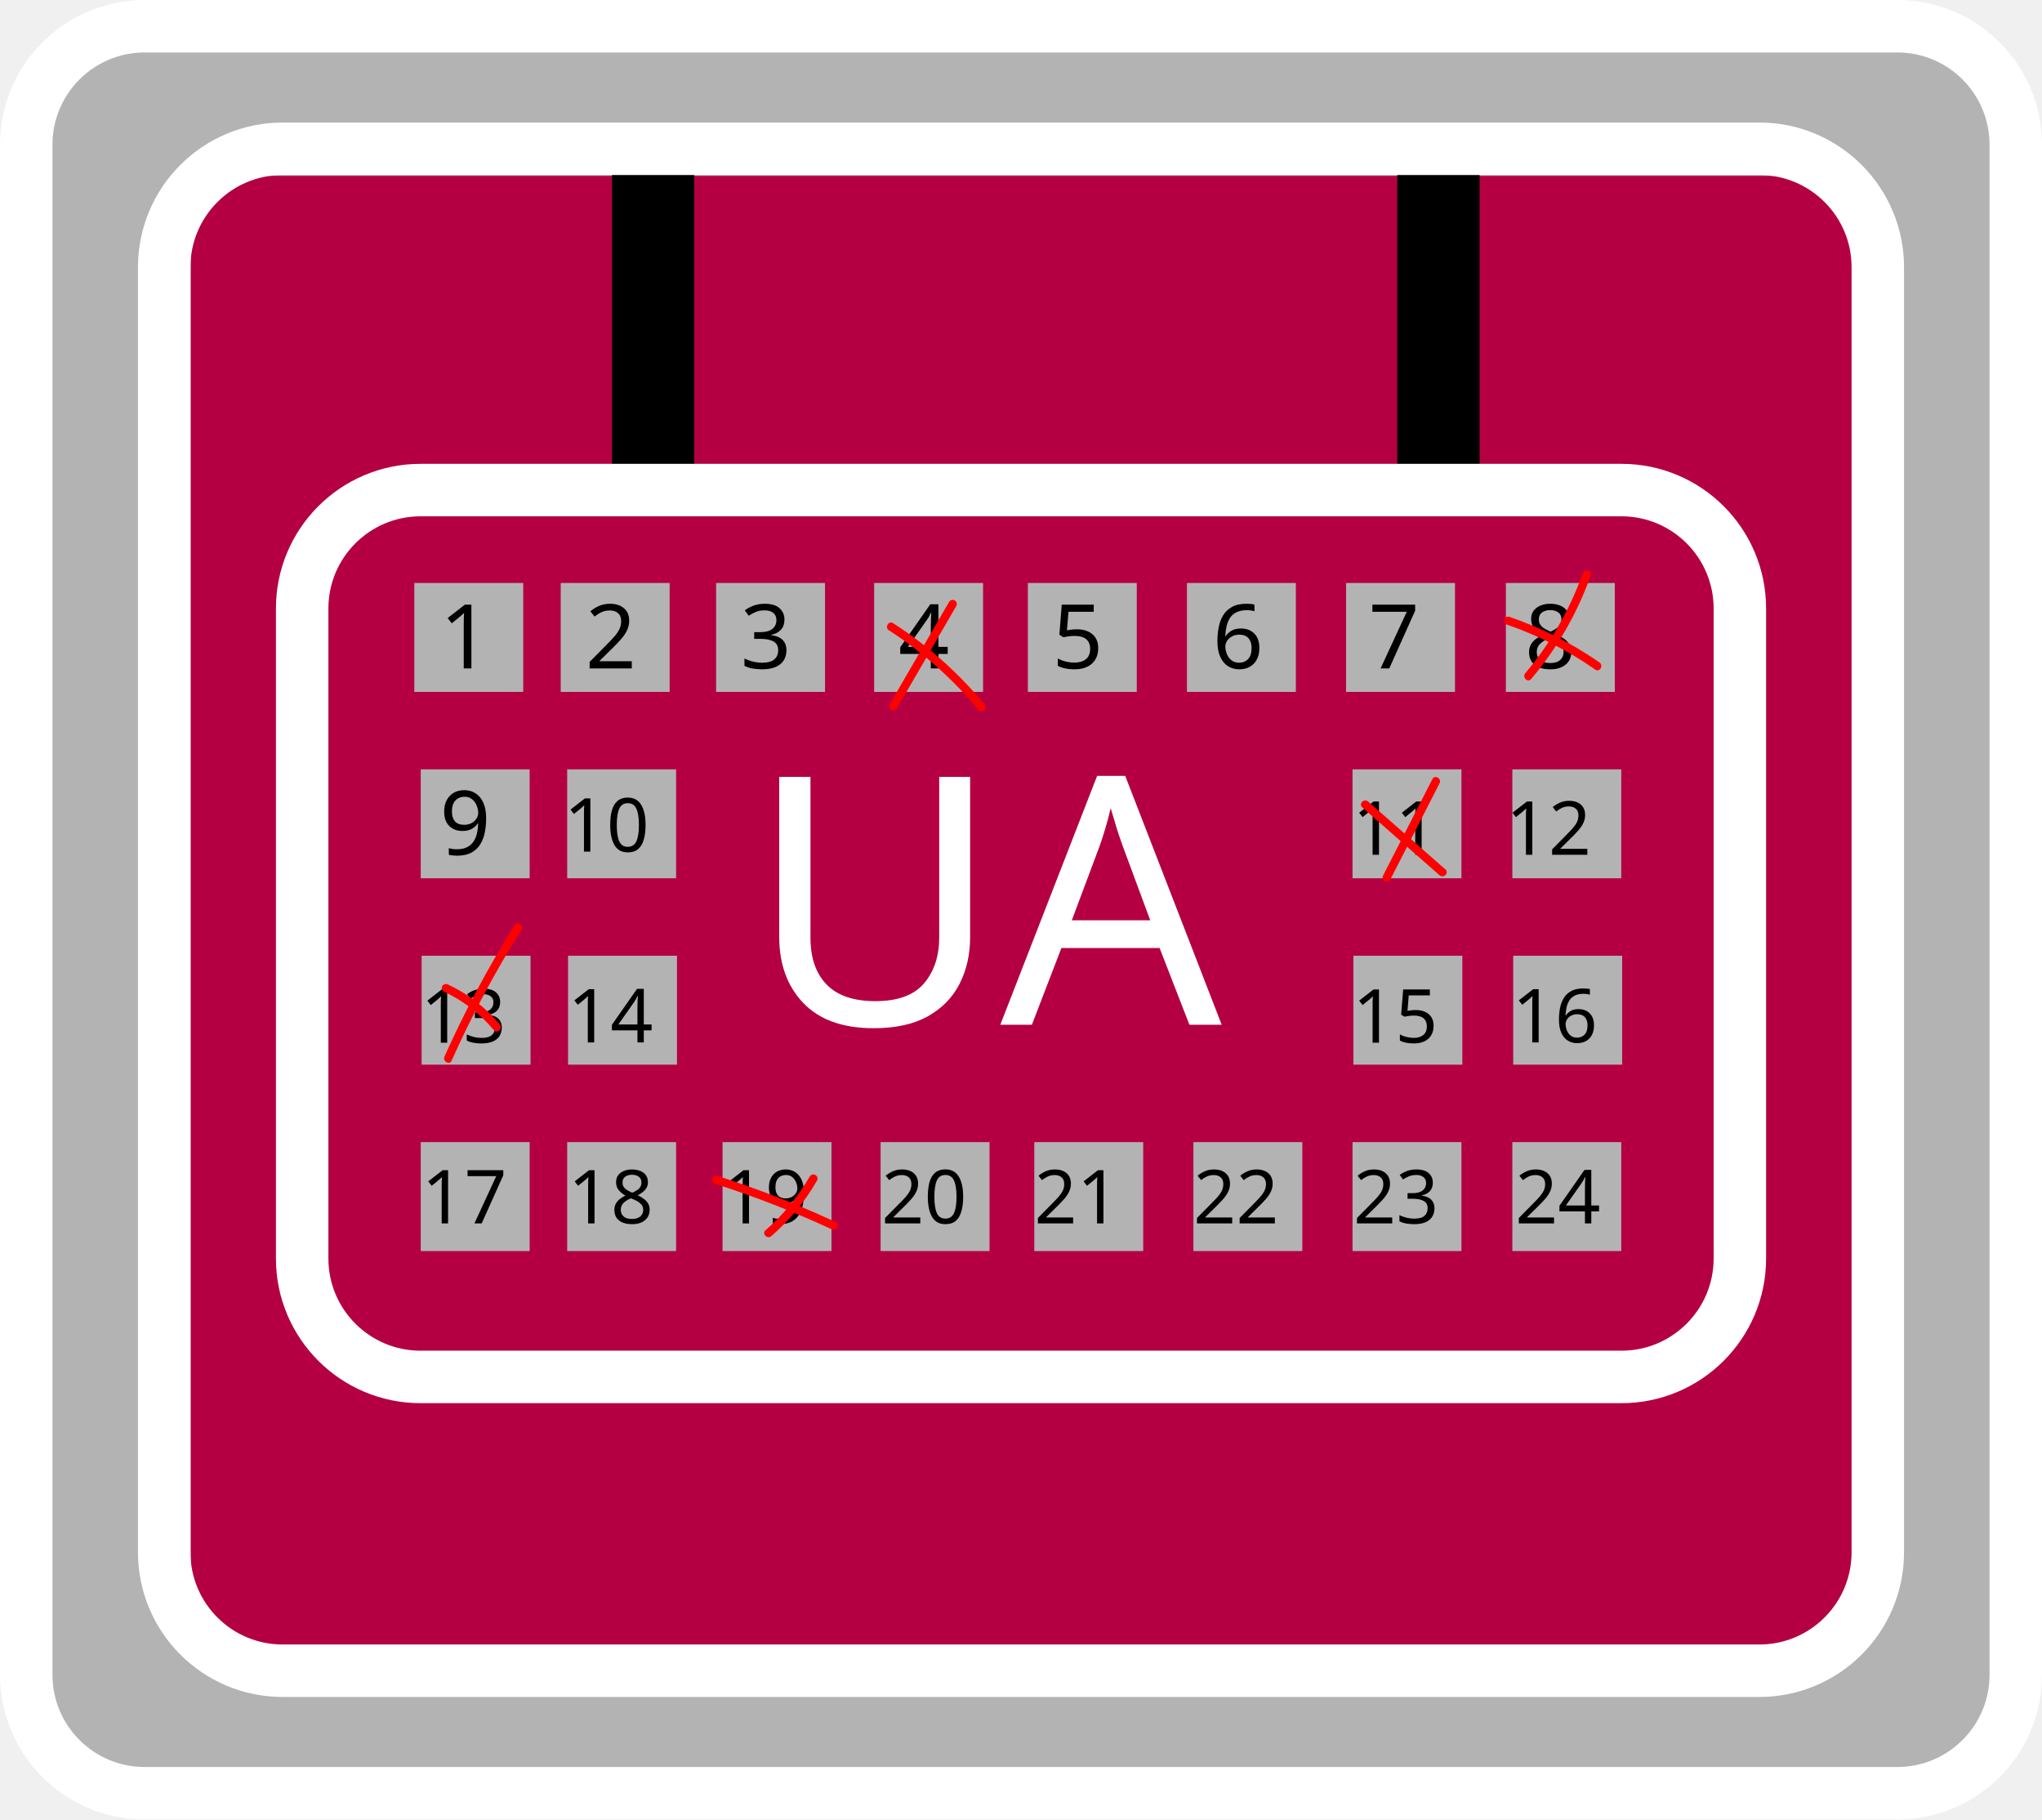
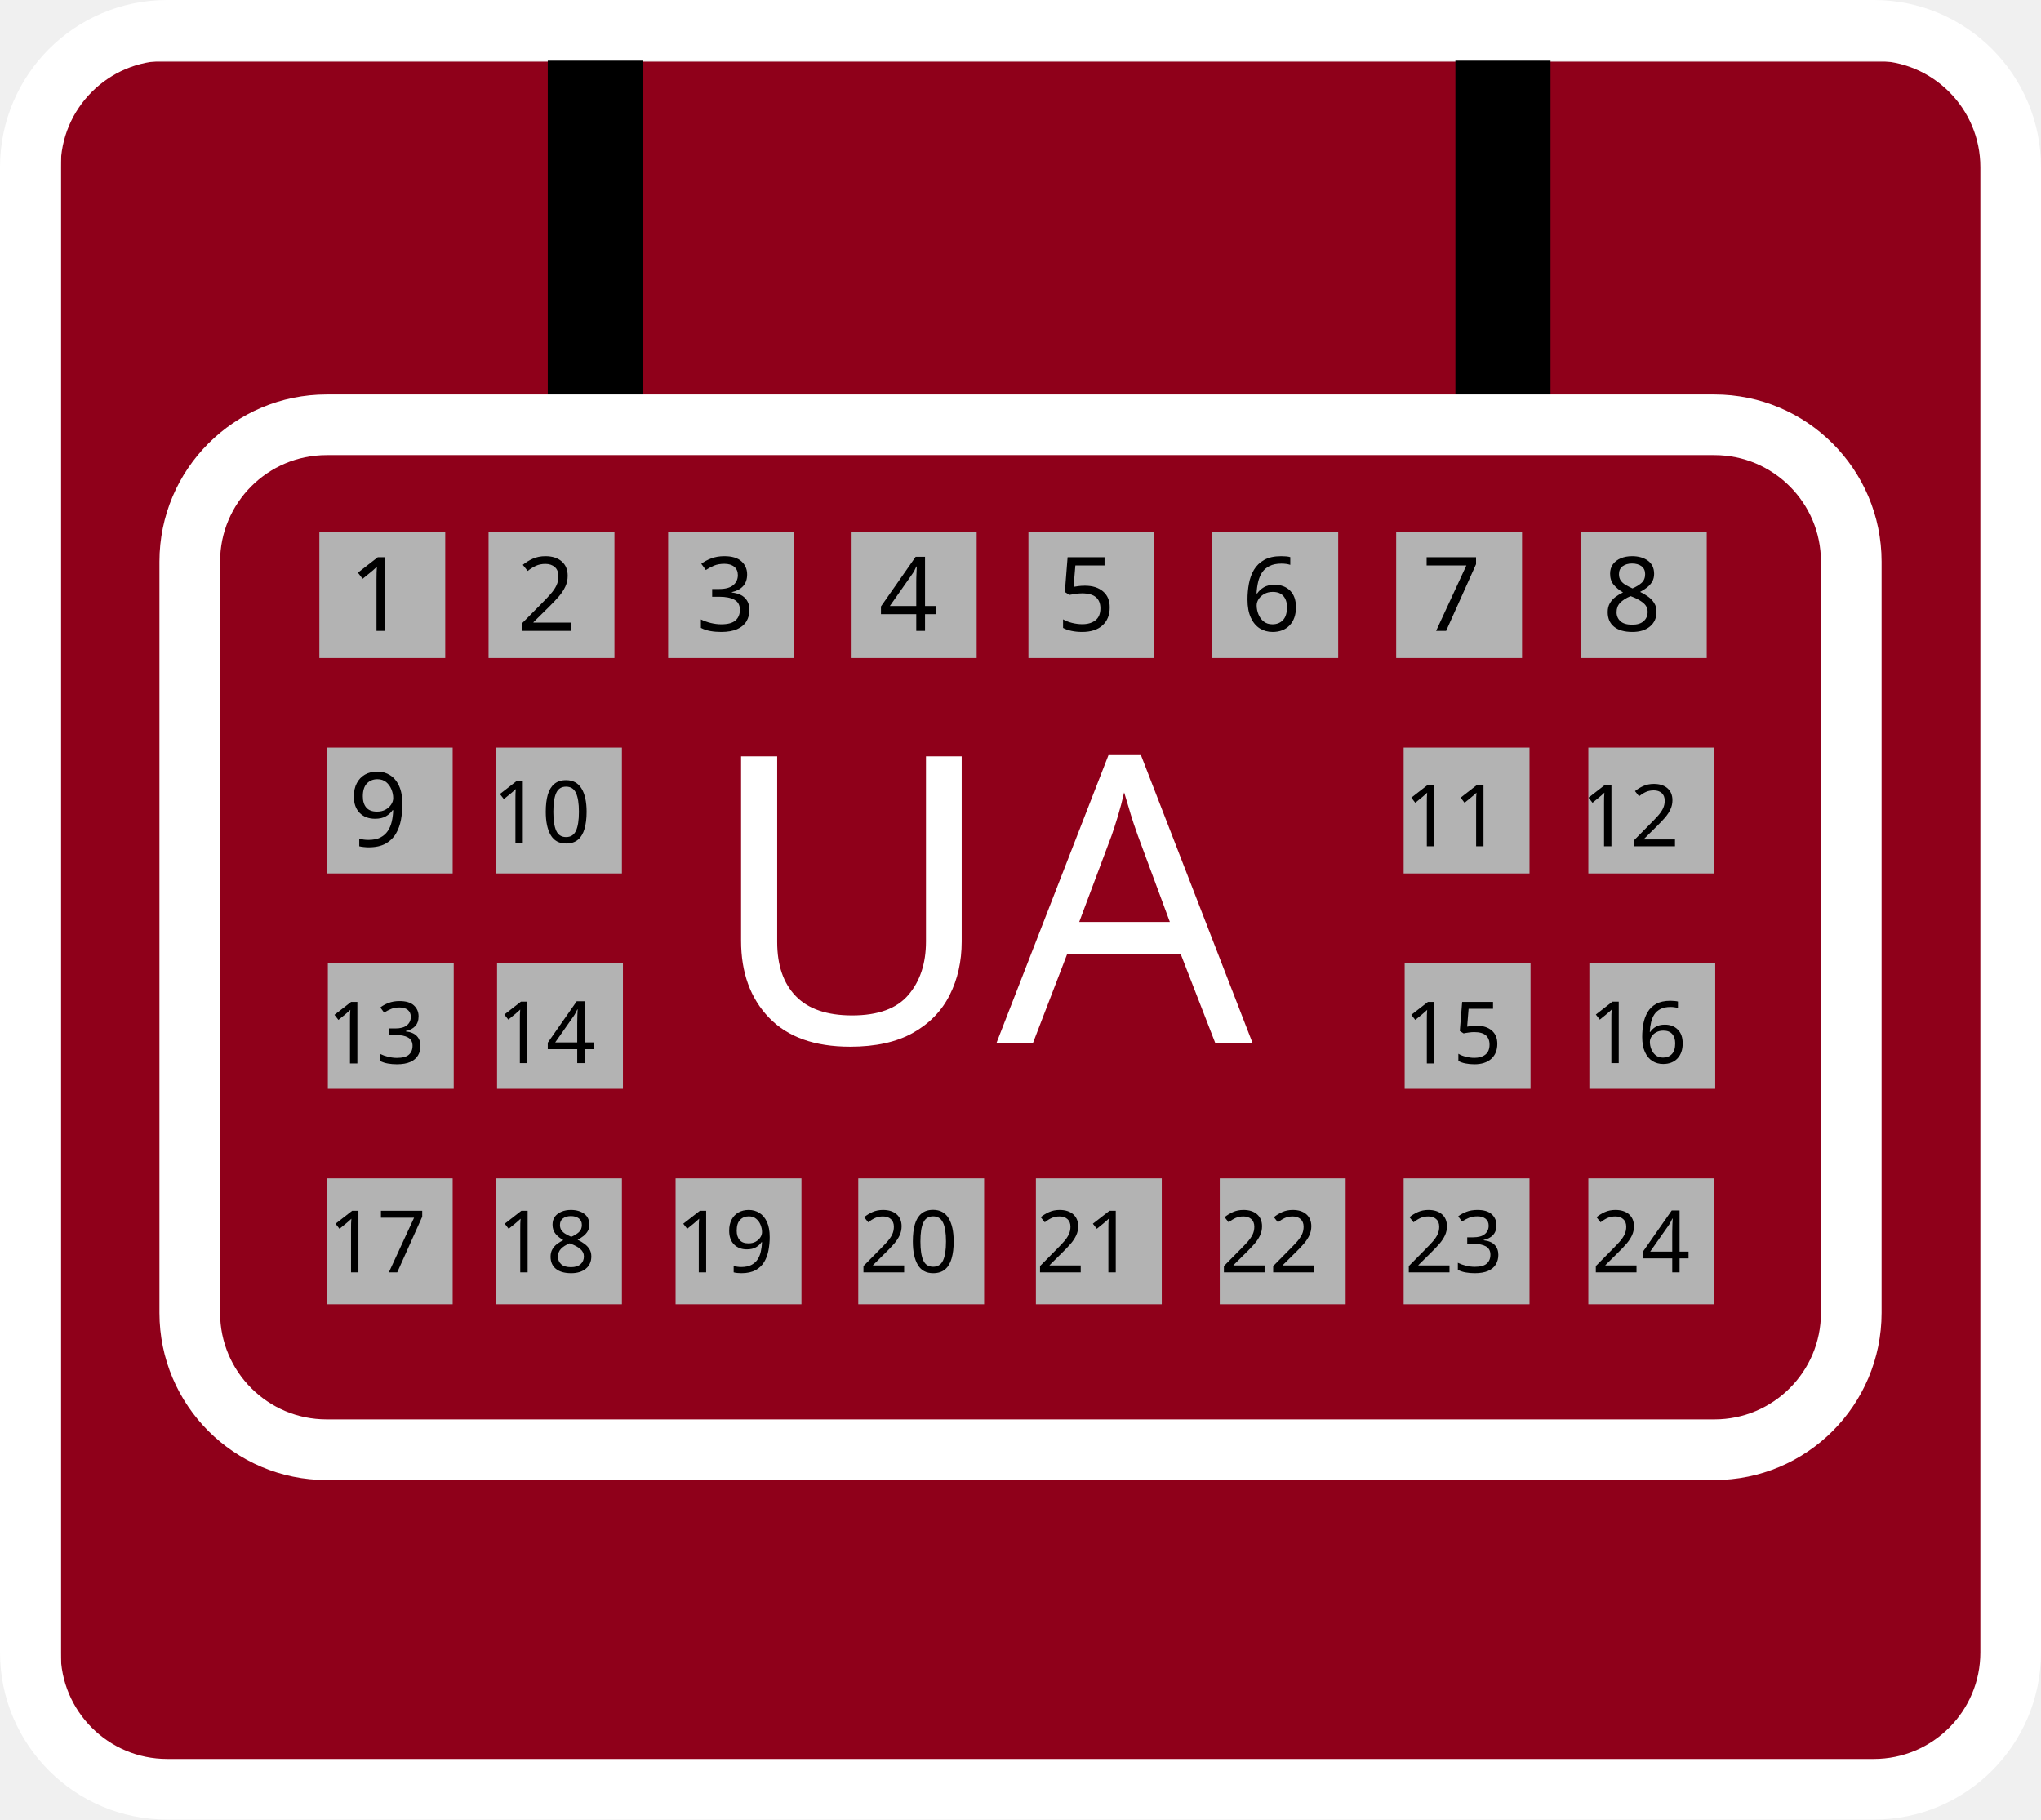
- <svg xmlns="http://www.w3.org/2000/svg" id="Layer_1" data-name="Layer 1" viewBox="0 0 739.45 658.81">
+ <svg xmlns="http://www.w3.org/2000/svg" id="Layer_1" data-name="Layer 1" viewBox="0 0 639.53 570.08">
  <defs>
-     <style>.cls-1{fill:#b3b3b3;}.cls-2{fill:none;stroke:#fff;stroke-miterlimit:10;stroke-width:19px;}.cls-3{fill:#b40042;}.cls-4{font-size:125.67px;fill:#fff;}.cls-4,.cls-6,.cls-7{font-family:SegoeScript, Segoe Script;}.cls-5{letter-spacing:-0.06em;}.cls-6{font-size:32.32px;}.cls-7{font-size:27px;}.cls-8{fill:red;}</style>
+     <style>.cls-1{fill:#8f001a;}.cls-2{fill:none;stroke:#fff;stroke-miterlimit:10;stroke-width:19px;}.cls-3{fill:#b3b3b3;}.cls-4{font-size:125.67px;fill:#fff;}.cls-4,.cls-6,.cls-7{font-family:SegoeScript, Segoe Script;}.cls-5{letter-spacing:-0.06em;}.cls-6{font-size:32.32px;}.cls-7{font-size:27px;}</style>
  </defs>
-   <rect class="cls-1" x="1.9" y="9.5" width="728.04" height="647.44" rx="61.79" />
-   <rect class="cls-2" x="9.5" y="9.5" width="720.45" height="639.81" rx="42.89" />
-   <rect class="cls-3" x="69.1" y="63.67" width="601.89" height="541.28" rx="26.57" />
-   <rect x="221.6" y="53.87" width="29.8" height="129.17" />
-   <rect x="505.99" y="53.87" width="29.8" height="129.17" />
-   <rect class="cls-2" x="59.46" y="53.87" width="620.53" height="551.08" rx="42.89" />
-   <rect class="cls-2" x="109.42" y="177.45" width="520.62" height="321.12" rx="42.89" />
-   <rect class="cls-1" x="150.03" y="211.09" width="39.44" height="39.44" />
-   <rect class="cls-1" x="545.31" y="211.09" width="39.44" height="39.44" />
-   <rect class="cls-1" x="487.44" y="211.09" width="39.44" height="39.44" />
-   <rect class="cls-1" x="429.82" y="211.09" width="39.44" height="39.44" />
-   <rect class="cls-1" x="372.21" y="211.09" width="39.44" height="39.44" />
-   <rect class="cls-1" x="316.55" y="211.09" width="39.44" height="39.44" />
-   <rect class="cls-1" x="259.32" y="211.09" width="39.44" height="39.44" />
-   <rect class="cls-1" x="203.05" y="211.09" width="39.44" height="39.44" />
-   <rect class="cls-1" x="152.36" y="278.57" width="39.44" height="39.44" />
-   <rect class="cls-1" x="547.65" y="278.57" width="39.44" height="39.44" />
-   <rect class="cls-1" x="489.78" y="278.57" width="39.44" height="39.44" />
-   <rect class="cls-1" x="205.39" y="278.57" width="39.44" height="39.44" />
-   <rect class="cls-1" x="152.68" y="346.06" width="39.44" height="39.44" />
-   <rect class="cls-1" x="547.97" y="346.06" width="39.44" height="39.44" />
-   <rect class="cls-1" x="490.1" y="346.06" width="39.44" height="39.44" />
-   <rect class="cls-1" x="205.71" y="346.06" width="39.44" height="39.44" />
-   <rect class="cls-1" x="152.36" y="413.55" width="39.44" height="39.44" />
-   <rect class="cls-1" x="547.65" y="413.55" width="39.44" height="39.44" />
-   <rect class="cls-1" x="489.78" y="413.55" width="39.44" height="39.44" />
-   <rect class="cls-1" x="432.16" y="413.55" width="39.44" height="39.44" />
-   <rect class="cls-1" x="374.54" y="413.55" width="39.44" height="39.44" />
-   <rect class="cls-1" x="318.89" y="413.55" width="39.44" height="39.44" />
-   <rect class="cls-1" x="261.65" y="413.55" width="39.44" height="39.44" />
-   <rect class="cls-1" x="205.39" y="413.55" width="39.44" height="39.44" />
-   <text class="cls-4" transform="translate(270.86 371.05)">
+   <rect class="cls-1" x="19.14" y="19.3" width="601.89" height="541.28" rx="26.57" />
+   <rect x="171.64" y="9.5" width="29.8" height="129.17" />
+   <rect x="456.04" y="9.5" width="29.8" height="129.17" />
+   <rect class="cls-2" x="9.5" y="9.5" width="620.53" height="551.08" rx="42.89" />
+   <rect class="cls-2" x="59.46" y="133.08" width="520.62" height="321.12" rx="42.89" />
+   <rect class="cls-3" x="100.07" y="166.72" width="39.44" height="39.44" />
+   <rect class="cls-3" x="495.35" y="166.72" width="39.44" height="39.44" />
+   <rect class="cls-3" x="437.48" y="166.72" width="39.44" height="39.44" />
+   <rect class="cls-3" x="379.87" y="166.72" width="39.44" height="39.44" />
+   <rect class="cls-3" x="322.25" y="166.72" width="39.44" height="39.44" />
+   <rect class="cls-3" x="266.59" y="166.72" width="39.44" height="39.44" />
+   <rect class="cls-3" x="209.36" y="166.72" width="39.44" height="39.44" />
+   <rect class="cls-3" x="153.09" y="166.72" width="39.44" height="39.44" />
+   <rect class="cls-3" x="102.4" y="234.21" width="39.44" height="39.44" />
+   <rect class="cls-3" x="497.69" y="234.21" width="39.44" height="39.44" />
+   <rect class="cls-3" x="439.82" y="234.21" width="39.44" height="39.44" />
+   <rect class="cls-3" x="155.43" y="234.21" width="39.44" height="39.44" />
+   <rect class="cls-3" x="102.73" y="301.69" width="39.44" height="39.44" />
+   <rect class="cls-3" x="498.01" y="301.69" width="39.44" height="39.44" />
+   <rect class="cls-3" x="440.14" y="301.69" width="39.44" height="39.44" />
+   <rect class="cls-3" x="155.75" y="301.69" width="39.44" height="39.44" />
+   <rect class="cls-3" x="102.4" y="369.18" width="39.44" height="39.44" />
+   <rect class="cls-3" x="497.69" y="369.18" width="39.44" height="39.44" />
+   <rect class="cls-3" x="439.82" y="369.18" width="39.44" height="39.44" />
+   <rect class="cls-3" x="382.2" y="369.18" width="39.44" height="39.44" />
+   <rect class="cls-3" x="324.59" y="369.18" width="39.44" height="39.44" />
+   <rect class="cls-3" x="268.93" y="369.18" width="39.44" height="39.44" />
+   <rect class="cls-3" x="211.69" y="369.18" width="39.44" height="39.44" />
+   <rect class="cls-3" x="155.43" y="369.18" width="39.44" height="39.44" />
+   <text class="cls-4" transform="translate(220.9 326.68)">
    <tspan class="cls-5">U</tspan>
    <tspan x="91.37" y="0">A</tspan>
  </text>
-   <text class="cls-6" transform="translate(159.23 242.02)">1</text>
-   <text class="cls-6" transform="translate(211.97 242.02)">2</text>
-   <text class="cls-6" transform="translate(268.13 242.02)">3</text>
-   <text class="cls-6" transform="translate(325.33 242.02)">4</text>
-   <text class="cls-6" transform="translate(381.03 242.02)">5</text>
-   <text class="cls-6" transform="translate(439.07 242.02)">6</text>
-   <text class="cls-6" transform="translate(495.55 242.02)">7</text>
-   <text class="cls-6" transform="translate(552.13 242.02)">8</text>
-   <text class="cls-6" transform="translate(159.23 309.51)">9</text>
-   <text class="cls-7" transform="translate(204.2 308.37)">10</text>
-   <text class="cls-7" transform="translate(489.78 309.51)">11</text>
-   <text class="cls-7" transform="translate(545.31 309.51)">12</text>
-   <path class="cls-8" d="M286.76,203.13,308.31,166a1.5,1.5,0,0,0-2.59-1.52l-21.55,37.1a1.5,1.5,0,0,0,2.59,1.51Z" transform="translate(37.97 53.46)" />
-   <path class="cls-8" d="M283.92,174.76a142,142,0,0,1,32.48,28.9c1.23,1.49,3.35-.64,2.12-2.12a144.57,144.57,0,0,0-33.09-29.37c-1.62-1-3.13,1.55-1.51,2.59Z" transform="translate(37.97 53.46)" />
-   <path class="cls-8" d="M465.47,265.05l17.85-34.89c.88-1.72-1.71-3.24-2.59-1.52l-17.85,34.9c-.88,1.71,1.71,3.23,2.59,1.51Z" transform="translate(37.97 53.46)" />
-   <path class="cls-8" d="M455.32,238.88l28,24.58c1.45,1.27,3.58-.85,2.13-2.12l-28-24.58c-1.44-1.27-3.57.84-2.12,2.12Z" transform="translate(37.97 53.46)" />
-   <path class="cls-8" d="M516.49,192.41a120.79,120.79,0,0,0,21.58-37.49c.65-1.82-2.25-2.6-2.89-.8a116.71,116.71,0,0,1-20.81,36.17c-1.24,1.47.87,3.6,2.12,2.12Z" transform="translate(37.97 53.46)" />
-   <path class="cls-8" d="M507.84,172.75A129.45,129.45,0,0,1,539.72,189c1.59,1.1,3.09-1.5,1.52-2.59a133,133,0,0,0-32.6-16.52c-1.83-.63-2.61,2.27-.8,2.9Z" transform="translate(37.97 53.46)" />
-   <text class="cls-7" transform="translate(152.36 377.55)">13</text>
-   <text class="cls-7" transform="translate(205.59 377.45)">14</text>
-   <text class="cls-7" transform="translate(489.78 377.55)">15</text>
-   <text class="cls-7" transform="translate(547.6 377.45)">16</text>
-   <text class="cls-7" transform="translate(152.68 442.99)">17</text>
-   <text class="cls-7" transform="translate(205.71 442.99)">18</text>
-   <text class="cls-7" transform="translate(261.65 442.99)">19</text>
-   <text class="cls-7" transform="translate(319.21 442.99)">20</text>
-   <text class="cls-7" transform="translate(374.55 442.99)">21</text>
-   <text class="cls-7" transform="translate(432.16 442.99)">22</text>
-   <text class="cls-7" transform="translate(490.1 442.99)">23</text>
-   <text class="cls-7" transform="translate(548.7 442.99)">24</text>
-   <path class="cls-8" d="M125.56,330.6a385.13,385.13,0,0,1,25.34-47.48c1-1.64-1.57-3.15-2.59-1.51A385.72,385.72,0,0,0,123,329.08c-.78,1.75,1.8,3.28,2.59,1.52Z" transform="translate(37.97 53.46)" />
-   <path class="cls-8" d="M122.7,305.56a52.28,52.28,0,0,1,18.17,14c1.24,1.49,3.35-.64,2.12-2.12A54.3,54.3,0,0,0,124.22,303a1.54,1.54,0,0,0-2,.54,1.51,1.51,0,0,0,.53,2.05Z" transform="translate(37.97 53.46)" />
-   <path class="cls-8" d="M255.3,372.44A75.2,75.2,0,0,1,239.23,392c-1.46,1.27.67,3.38,2.12,2.12A77.72,77.72,0,0,0,257.89,374a1.5,1.5,0,0,0-2.59-1.51Z" transform="translate(37.97 53.46)" />
-   <path class="cls-8" d="M221.05,375.21a370.7,370.7,0,0,1,42.09,16.4c1.74.8,3.26-1.78,1.51-2.59a374.53,374.53,0,0,0-42.81-16.7c-1.84-.59-2.63,2.3-.79,2.89Z" transform="translate(37.97 53.46)" />
+   <text class="cls-6" transform="translate(109.27 197.66)">1</text>
+   <text class="cls-6" transform="translate(162.01 197.66)">2</text>
+   <text class="cls-6" transform="translate(218.17 197.66)">3</text>
+   <text class="cls-6" transform="translate(275.37 197.66)">4</text>
+   <text class="cls-6" transform="translate(331.07 197.66)">5</text>
+   <text class="cls-6" transform="translate(389.11 197.66)">6</text>
+   <text class="cls-6" transform="translate(445.6 197.66)">7</text>
+   <text class="cls-6" transform="translate(502.18 197.66)">8</text>
+   <text class="cls-6" transform="translate(109.27 265.14)">9</text>
+   <text class="cls-7" transform="translate(154.24 264)">10</text>
+   <text class="cls-7" transform="translate(439.82 265.14)">11</text>
+   <text class="cls-7" transform="translate(495.35 265.14)">12</text>
+   <text class="cls-7" transform="translate(102.4 333.18)">13</text>
+   <text class="cls-7" transform="translate(155.63 333.09)">14</text>
+   <text class="cls-7" transform="translate(439.82 333.18)">15</text>
+   <text class="cls-7" transform="translate(497.64 333.09)">16</text>
+   <text class="cls-7" transform="translate(102.73 398.62)">17</text>
+   <text class="cls-7" transform="translate(155.75 398.62)">18</text>
+   <text class="cls-7" transform="translate(211.69 398.62)">19</text>
+   <text class="cls-7" transform="translate(269.26 398.62)">20</text>
+   <text class="cls-7" transform="translate(324.59 398.62)">21</text>
+   <text class="cls-7" transform="translate(382.2 398.62)">22</text>
+   <text class="cls-7" transform="translate(440.14 398.62)">23</text>
+   <text class="cls-7" transform="translate(498.74 398.62)">24</text>
</svg>
